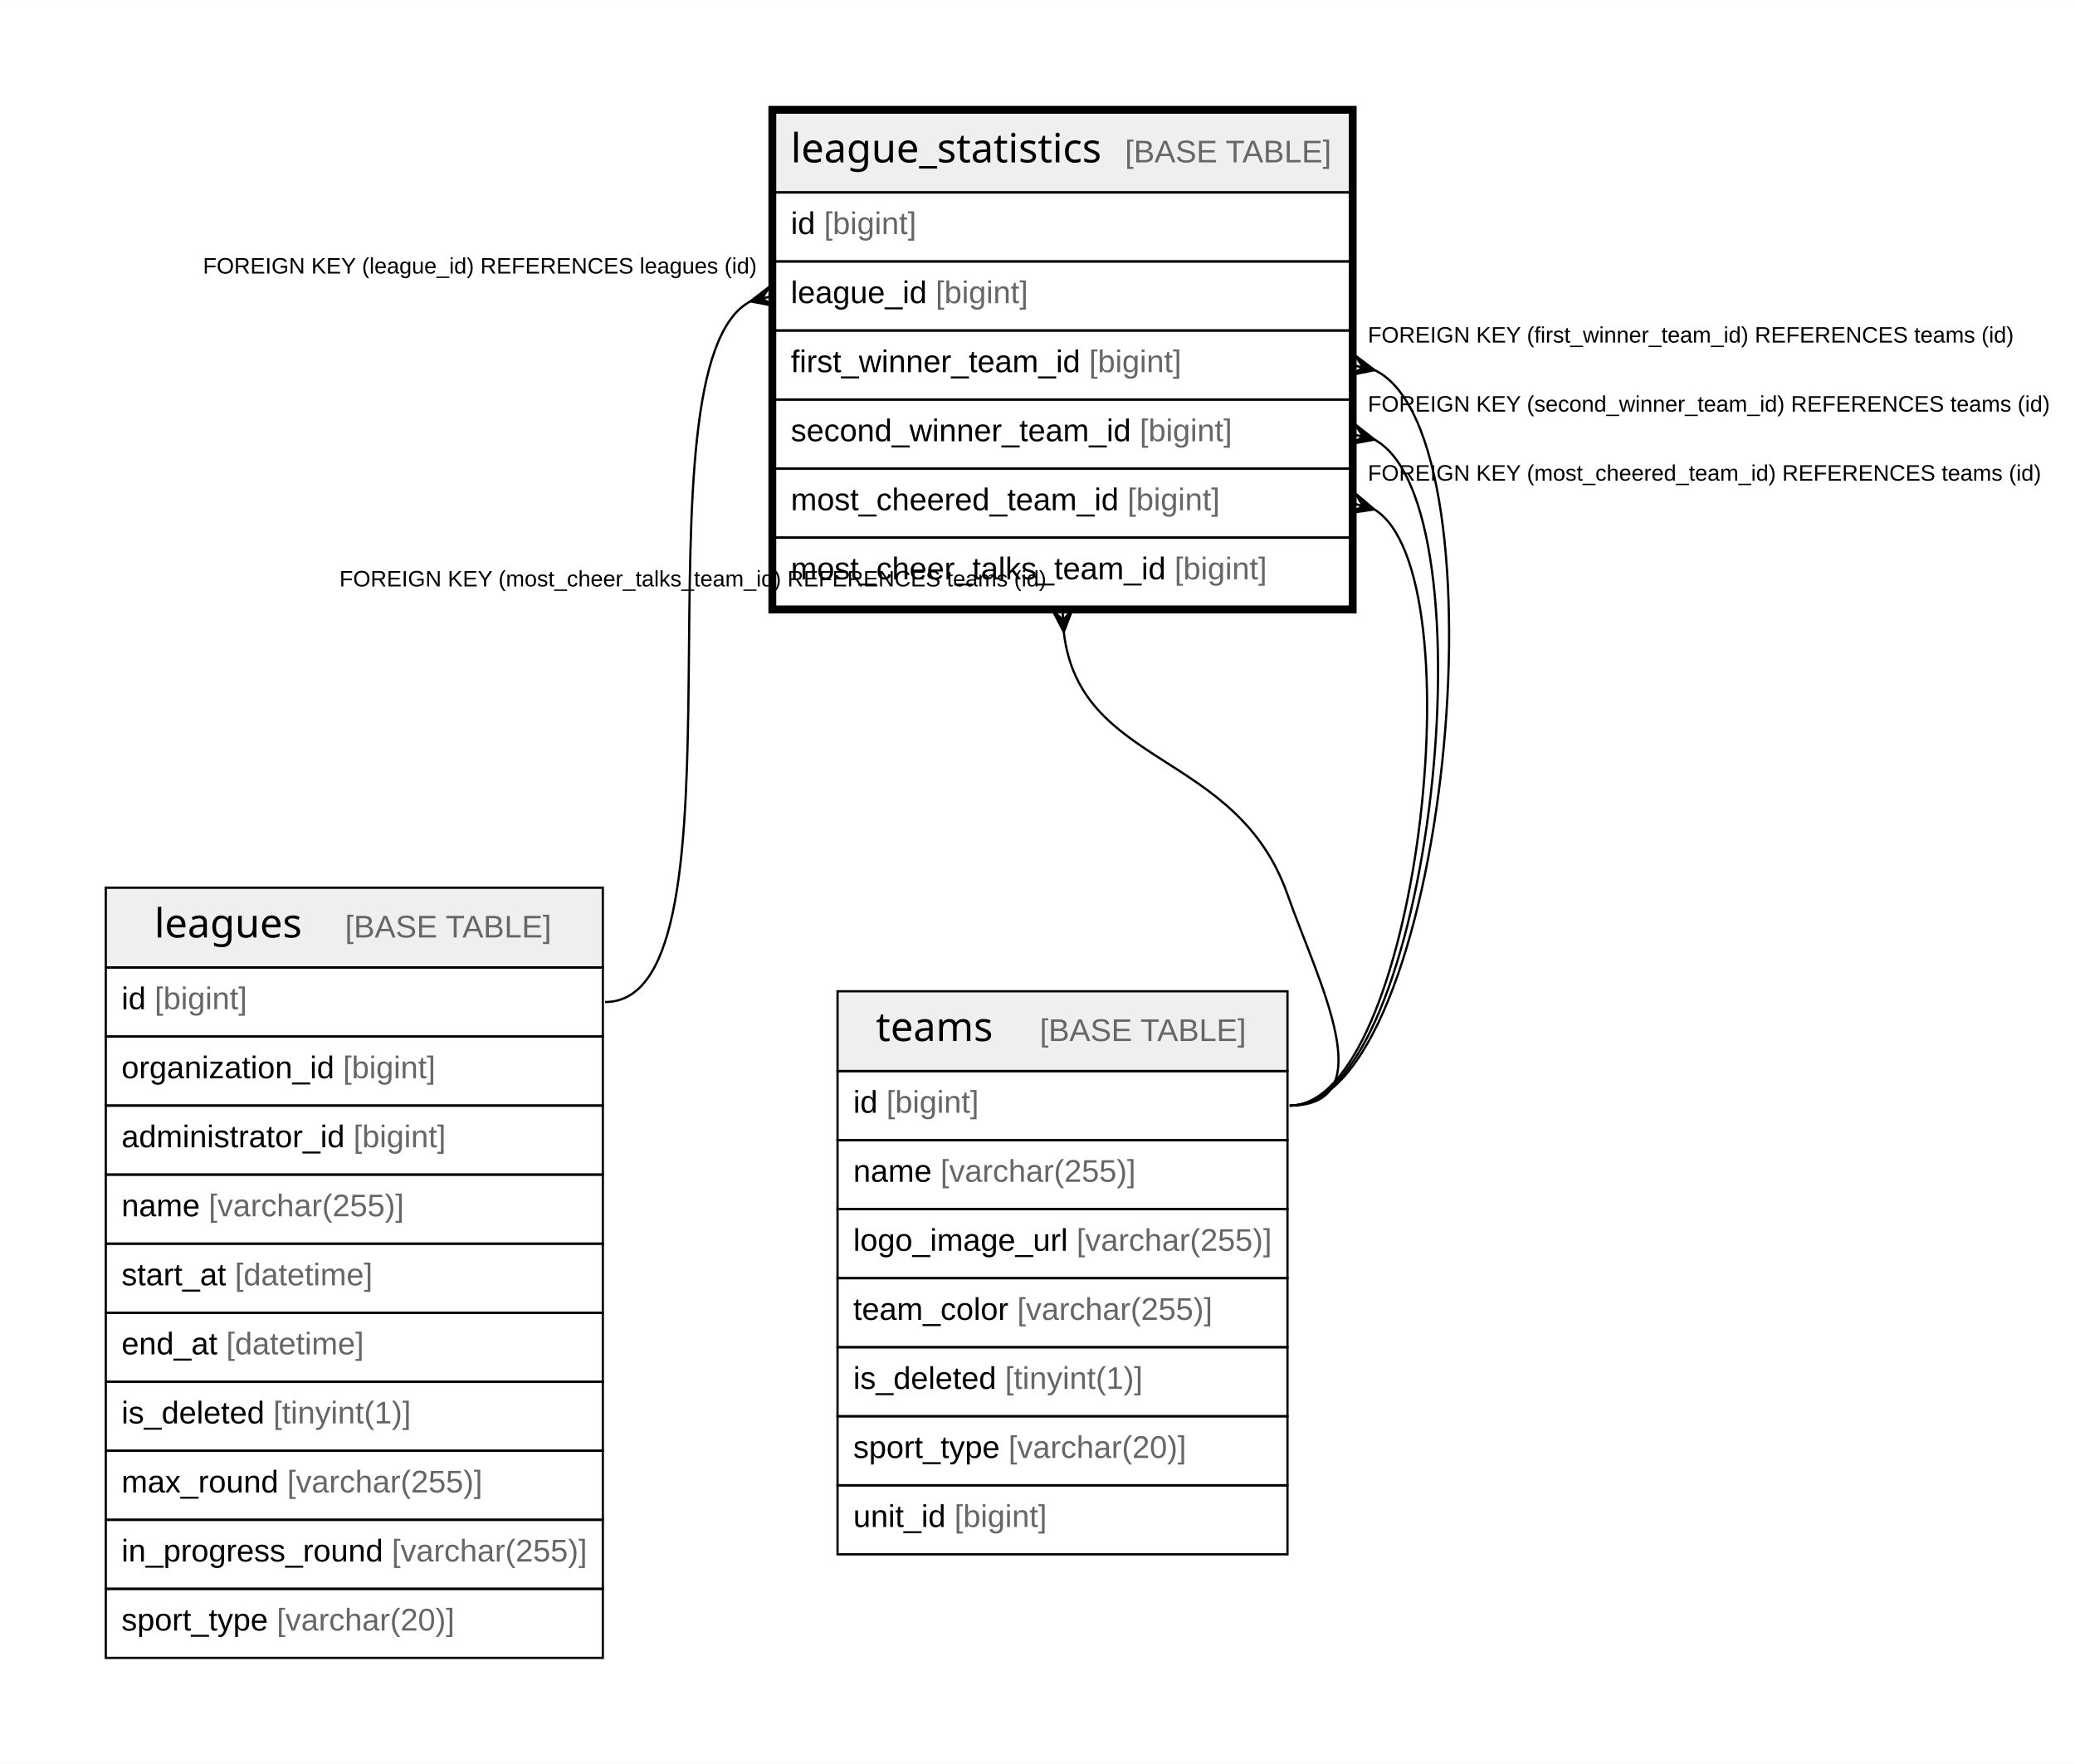
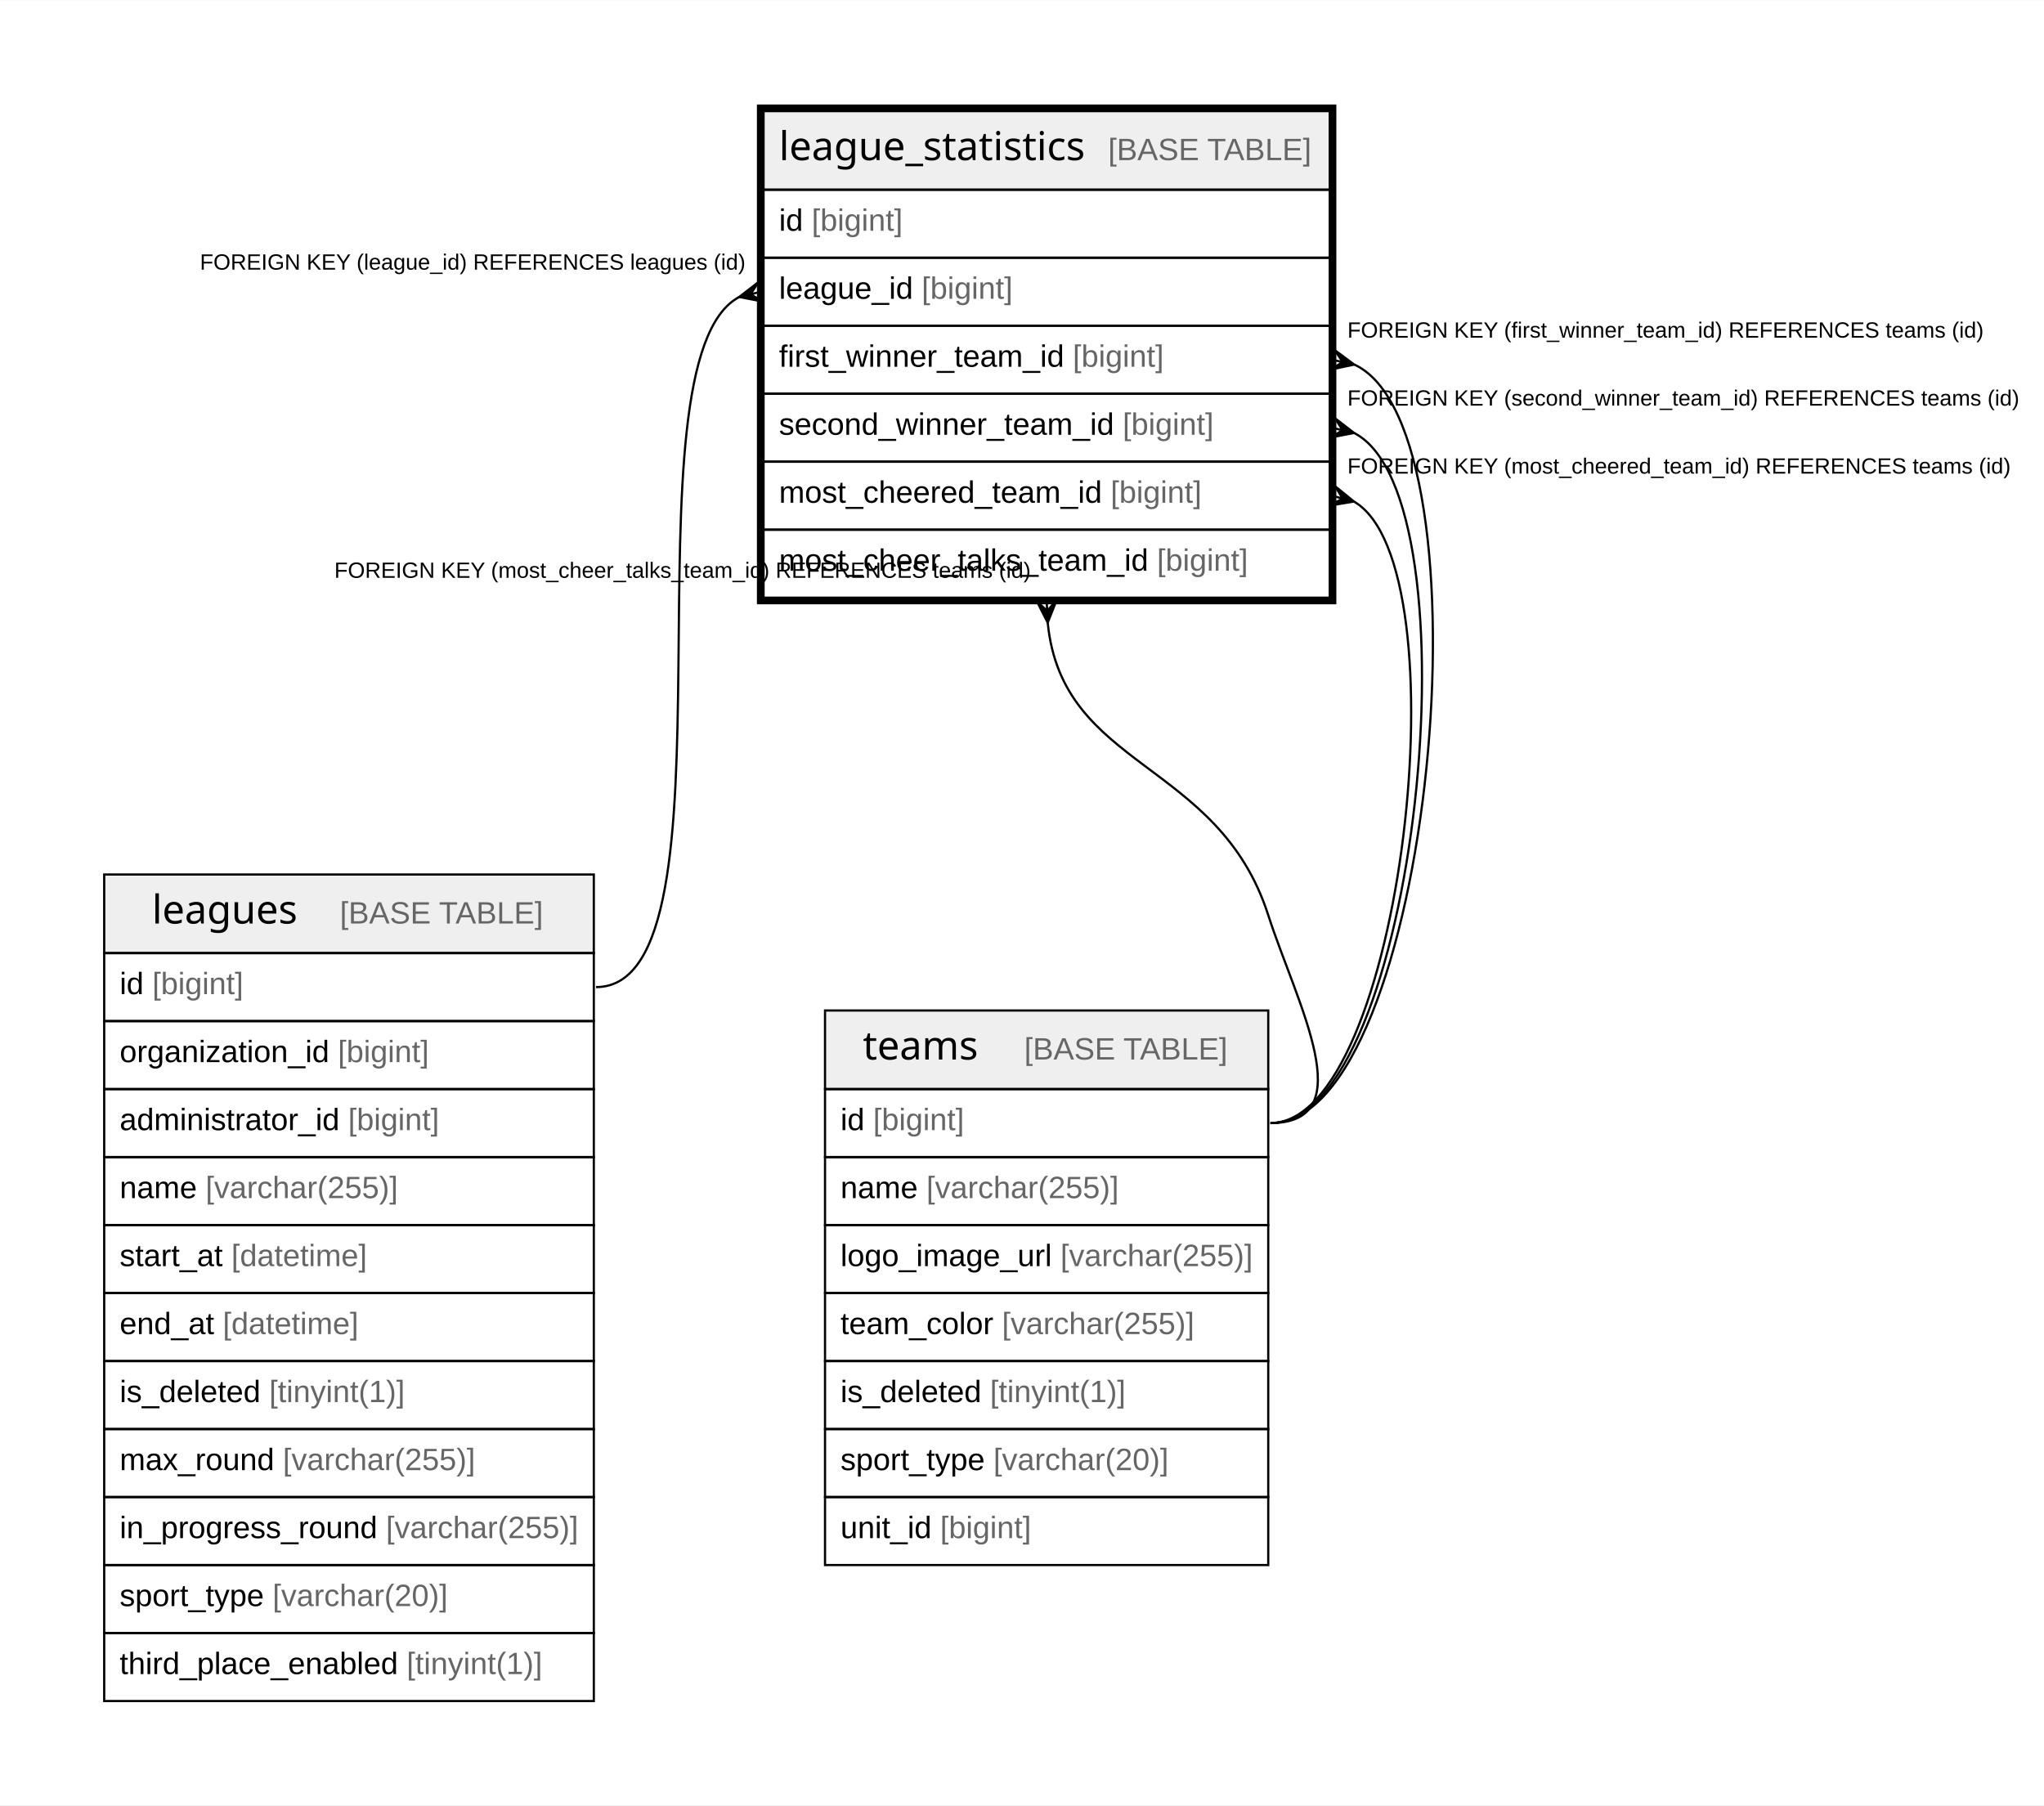
- <svg xmlns="http://www.w3.org/2000/svg" width="926pt" height="787pt" viewBox="0.00 0.00 925.86 786.80">
-   <g id="graph0" class="graph" transform="scale(1 1) rotate(0) translate(4 782.8)">
-     <polygon fill="white" stroke="none" points="-4,4 -4,-782.8 921.86,-782.8 921.86,4 -4,4" />
+ <svg xmlns="http://www.w3.org/2000/svg" width="926pt" height="818pt" viewBox="0.00 0.00 925.86 817.60">
+   <g id="graph0" class="graph" transform="scale(1 1) rotate(0) translate(4 813.6)">
+     <polygon fill="white" stroke="none" points="-4,4 -4,-813.6 921.86,-813.6 921.86,4 -4,4" />
    <g id="node1" class="node">
-       <polygon fill="#efefef" stroke="none" points="341.86,-697 341.86,-732.6 598.32,-732.6 598.32,-697 341.86,-697" />
-       <polygon fill="none" stroke="black" points="341.86,-697 341.86,-732.6 598.32,-732.6 598.32,-697 341.86,-697" />
-       <text text-anchor="start" x="348.86" y="-710.4" font-family="Arial Bold" font-size="18.00">league_statistics</text>
-       <text text-anchor="start" x="466.83" y="-710.4" font-family="Arial" font-size="14.00">    </text>
-       <text text-anchor="start" x="497.95" y="-710.4" font-family="Arial" font-size="14.00" fill="#666666">[BASE TABLE]</text>
+       <polygon fill="#efefef" stroke="none" points="341.86,-727.8 341.86,-763.4 598.32,-763.4 598.32,-727.8 341.86,-727.8" />
+       <polygon fill="none" stroke="black" points="341.86,-727.8 341.86,-763.4 598.32,-763.4 598.32,-727.8 341.86,-727.8" />
+       <text text-anchor="start" x="348.86" y="-741.2" font-family="Arial Bold" font-size="18.00">league_statistics</text>
+       <text text-anchor="start" x="466.83" y="-741.2" font-family="Arial" font-size="14.00">    </text>
+       <text text-anchor="start" x="497.95" y="-741.2" font-family="Arial" font-size="14.00" fill="#666666">[BASE TABLE]</text>
+       <polygon fill="none" stroke="black" points="341.86,-697 341.86,-727.8 598.32,-727.8 598.32,-697 341.86,-697" />
+       <text text-anchor="start" x="348.86" y="-709.2" font-family="Arial" font-size="14.00">id </text>
+       <text text-anchor="start" x="363.65" y="-709.2" font-family="Arial" font-size="14.00" fill="#666666">[bigint]</text>
      <polygon fill="none" stroke="black" points="341.86,-666.2 341.86,-697 598.32,-697 598.32,-666.2 341.86,-666.2" />
-       <text text-anchor="start" x="348.86" y="-678.4" font-family="Arial" font-size="14.00">id </text>
-       <text text-anchor="start" x="363.65" y="-678.4" font-family="Arial" font-size="14.00" fill="#666666">[bigint]</text>
+       <text text-anchor="start" x="348.86" y="-678.4" font-family="Arial" font-size="14.00">league_id </text>
+       <text text-anchor="start" x="413.47" y="-678.4" font-family="Arial" font-size="14.00" fill="#666666">[bigint]</text>
      <polygon fill="none" stroke="black" points="341.86,-635.4 341.86,-666.2 598.32,-666.2 598.32,-635.4 341.86,-635.4" />
-       <text text-anchor="start" x="348.86" y="-647.6" font-family="Arial" font-size="14.00">league_id </text>
-       <text text-anchor="start" x="413.47" y="-647.6" font-family="Arial" font-size="14.00" fill="#666666">[bigint]</text>
+       <text text-anchor="start" x="348.86" y="-647.6" font-family="Arial" font-size="14.00">first_winner_team_id </text>
+       <text text-anchor="start" x="481.92" y="-647.6" font-family="Arial" font-size="14.00" fill="#666666">[bigint]</text>
      <polygon fill="none" stroke="black" points="341.86,-604.6 341.86,-635.4 598.32,-635.4 598.32,-604.6 341.86,-604.6" />
-       <text text-anchor="start" x="348.86" y="-616.8" font-family="Arial" font-size="14.00">first_winner_team_id </text>
-       <text text-anchor="start" x="481.92" y="-616.8" font-family="Arial" font-size="14.00" fill="#666666">[bigint]</text>
+       <text text-anchor="start" x="348.86" y="-616.8" font-family="Arial" font-size="14.00">second_winner_team_id </text>
+       <text text-anchor="start" x="504.52" y="-616.8" font-family="Arial" font-size="14.00" fill="#666666">[bigint]</text>
      <polygon fill="none" stroke="black" points="341.86,-573.8 341.86,-604.6 598.32,-604.6 598.32,-573.8 341.86,-573.8" />
-       <text text-anchor="start" x="348.86" y="-586" font-family="Arial" font-size="14.00">second_winner_team_id </text>
-       <text text-anchor="start" x="504.52" y="-586" font-family="Arial" font-size="14.00" fill="#666666">[bigint]</text>
+       <text text-anchor="start" x="348.86" y="-586" font-family="Arial" font-size="14.00">most_cheered_team_id </text>
+       <text text-anchor="start" x="499.06" y="-586" font-family="Arial" font-size="14.00" fill="#666666">[bigint]</text>
      <polygon fill="none" stroke="black" points="341.86,-543 341.86,-573.8 598.32,-573.8 598.32,-543 341.86,-543" />
-       <text text-anchor="start" x="348.86" y="-555.2" font-family="Arial" font-size="14.00">most_cheered_team_id </text>
-       <text text-anchor="start" x="499.06" y="-555.2" font-family="Arial" font-size="14.00" fill="#666666">[bigint]</text>
-       <polygon fill="none" stroke="black" points="341.86,-512.2 341.86,-543 598.32,-543 598.32,-512.2 341.86,-512.2" />
-       <text text-anchor="start" x="348.86" y="-524.4" font-family="Arial" font-size="14.00">most_cheer_talks_team_id </text>
-       <text text-anchor="start" x="520.06" y="-524.4" font-family="Arial" font-size="14.00" fill="#666666">[bigint]</text>
-       <polygon fill="none" stroke="black" stroke-width="3" points="340.36,-510.7 340.36,-734.1 599.82,-734.1 599.82,-510.7 340.36,-510.7" />
+       <text text-anchor="start" x="348.86" y="-555.2" font-family="Arial" font-size="14.00">most_cheer_talks_team_id </text>
+       <text text-anchor="start" x="520.06" y="-555.2" font-family="Arial" font-size="14.00" fill="#666666">[bigint]</text>
+       <polygon fill="none" stroke="black" stroke-width="3" points="340.36,-541.5 340.36,-764.9 599.82,-764.9 599.82,-541.5 340.36,-541.5" />
    </g>
    <g id="node2" class="node">
-       <polygon fill="#efefef" stroke="none" points="43.2,-351.2 43.2,-386.8 264.98,-386.8 264.98,-351.2 43.2,-351.2" />
-       <polygon fill="none" stroke="black" points="43.2,-351.2 43.2,-386.8 264.98,-386.8 264.98,-351.2 43.2,-351.2" />
-       <text text-anchor="start" x="64.86" y="-364.6" font-family="Arial Bold" font-size="18.00">leagues</text>
-       <text text-anchor="start" x="118.83" y="-364.6" font-family="Arial" font-size="14.00">    </text>
-       <text text-anchor="start" x="149.95" y="-364.6" font-family="Arial" font-size="14.00" fill="#666666">[BASE TABLE]</text>
+       <polygon fill="#efefef" stroke="none" points="43.2,-382 43.2,-417.6 264.98,-417.6 264.98,-382 43.2,-382" />
+       <polygon fill="none" stroke="black" points="43.2,-382 43.2,-417.6 264.98,-417.6 264.98,-382 43.2,-382" />
+       <text text-anchor="start" x="64.86" y="-395.4" font-family="Arial Bold" font-size="18.00">leagues</text>
+       <text text-anchor="start" x="118.83" y="-395.4" font-family="Arial" font-size="14.00">    </text>
+       <text text-anchor="start" x="149.95" y="-395.4" font-family="Arial" font-size="14.00" fill="#666666">[BASE TABLE]</text>
+       <polygon fill="none" stroke="black" points="43.2,-351.2 43.2,-382 264.98,-382 264.98,-351.2 43.2,-351.2" />
+       <text text-anchor="start" x="50.2" y="-363.4" font-family="Arial" font-size="14.00">id </text>
+       <text text-anchor="start" x="64.99" y="-363.4" font-family="Arial" font-size="14.00" fill="#666666">[bigint]</text>
      <polygon fill="none" stroke="black" points="43.2,-320.4 43.2,-351.2 264.98,-351.2 264.98,-320.4 43.2,-320.4" />
-       <text text-anchor="start" x="50.2" y="-332.6" font-family="Arial" font-size="14.00">id </text>
-       <text text-anchor="start" x="64.99" y="-332.6" font-family="Arial" font-size="14.00" fill="#666666">[bigint]</text>
+       <text text-anchor="start" x="50.2" y="-332.6" font-family="Arial" font-size="14.00">organization_id </text>
+       <text text-anchor="start" x="149.05" y="-332.6" font-family="Arial" font-size="14.00" fill="#666666">[bigint]</text>
      <polygon fill="none" stroke="black" points="43.2,-289.6 43.2,-320.4 264.98,-320.4 264.98,-289.6 43.2,-289.6" />
-       <text text-anchor="start" x="50.2" y="-301.8" font-family="Arial" font-size="14.00">organization_id </text>
-       <text text-anchor="start" x="149.05" y="-301.8" font-family="Arial" font-size="14.00" fill="#666666">[bigint]</text>
+       <text text-anchor="start" x="50.2" y="-301.8" font-family="Arial" font-size="14.00">administrator_id </text>
+       <text text-anchor="start" x="153.69" y="-301.8" font-family="Arial" font-size="14.00" fill="#666666">[bigint]</text>
      <polygon fill="none" stroke="black" points="43.2,-258.8 43.2,-289.6 264.98,-289.6 264.98,-258.8 43.2,-258.8" />
-       <text text-anchor="start" x="50.2" y="-271" font-family="Arial" font-size="14.00">administrator_id </text>
-       <text text-anchor="start" x="153.69" y="-271" font-family="Arial" font-size="14.00" fill="#666666">[bigint]</text>
+       <text text-anchor="start" x="50.2" y="-271" font-family="Arial" font-size="14.00">name </text>
+       <text text-anchor="start" x="89.11" y="-271" font-family="Arial" font-size="14.00" fill="#666666">[varchar(255)]</text>
      <polygon fill="none" stroke="black" points="43.2,-228 43.2,-258.8 264.98,-258.8 264.98,-228 43.2,-228" />
-       <text text-anchor="start" x="50.2" y="-240.2" font-family="Arial" font-size="14.00">name </text>
-       <text text-anchor="start" x="89.11" y="-240.2" font-family="Arial" font-size="14.00" fill="#666666">[varchar(255)]</text>
+       <text text-anchor="start" x="50.2" y="-240.2" font-family="Arial" font-size="14.00">start_at </text>
+       <text text-anchor="start" x="100.78" y="-240.2" font-family="Arial" font-size="14.00" fill="#666666">[datetime]</text>
      <polygon fill="none" stroke="black" points="43.2,-197.2 43.2,-228 264.98,-228 264.98,-197.2 43.2,-197.2" />
-       <text text-anchor="start" x="50.2" y="-209.4" font-family="Arial" font-size="14.00">start_at </text>
-       <text text-anchor="start" x="100.78" y="-209.4" font-family="Arial" font-size="14.00" fill="#666666">[datetime]</text>
+       <text text-anchor="start" x="50.2" y="-209.4" font-family="Arial" font-size="14.00">end_at </text>
+       <text text-anchor="start" x="96.91" y="-209.4" font-family="Arial" font-size="14.00" fill="#666666">[datetime]</text>
      <polygon fill="none" stroke="black" points="43.2,-166.4 43.2,-197.2 264.98,-197.2 264.98,-166.4 43.2,-166.4" />
-       <text text-anchor="start" x="50.2" y="-178.6" font-family="Arial" font-size="14.00">end_at </text>
-       <text text-anchor="start" x="96.91" y="-178.6" font-family="Arial" font-size="14.00" fill="#666666">[datetime]</text>
+       <text text-anchor="start" x="50.2" y="-178.6" font-family="Arial" font-size="14.00">is_deleted </text>
+       <text text-anchor="start" x="117.92" y="-178.6" font-family="Arial" font-size="14.00" fill="#666666">[tinyint(1)]</text>
      <polygon fill="none" stroke="black" points="43.2,-135.6 43.2,-166.4 264.98,-166.4 264.98,-135.6 43.2,-135.6" />
-       <text text-anchor="start" x="50.2" y="-147.8" font-family="Arial" font-size="14.00">is_deleted </text>
-       <text text-anchor="start" x="117.92" y="-147.8" font-family="Arial" font-size="14.00" fill="#666666">[tinyint(1)]</text>
+       <text text-anchor="start" x="50.2" y="-147.8" font-family="Arial" font-size="14.00">max_round </text>
+       <text text-anchor="start" x="124.13" y="-147.8" font-family="Arial" font-size="14.00" fill="#666666">[varchar(255)]</text>
      <polygon fill="none" stroke="black" points="43.2,-104.8 43.2,-135.6 264.98,-135.6 264.98,-104.8 43.2,-104.8" />
-       <text text-anchor="start" x="50.2" y="-117" font-family="Arial" font-size="14.00">max_round </text>
-       <text text-anchor="start" x="124.13" y="-117" font-family="Arial" font-size="14.00" fill="#666666">[varchar(255)]</text>
+       <text text-anchor="start" x="50.2" y="-117" font-family="Arial" font-size="14.00">in_progress_round </text>
+       <text text-anchor="start" x="170.83" y="-117" font-family="Arial" font-size="14.00" fill="#666666">[varchar(255)]</text>
      <polygon fill="none" stroke="black" points="43.2,-74 43.2,-104.8 264.98,-104.8 264.98,-74 43.2,-74" />
-       <text text-anchor="start" x="50.2" y="-86.2" font-family="Arial" font-size="14.00">in_progress_round </text>
-       <text text-anchor="start" x="170.83" y="-86.2" font-family="Arial" font-size="14.00" fill="#666666">[varchar(255)]</text>
+       <text text-anchor="start" x="50.2" y="-86.2" font-family="Arial" font-size="14.00">sport_type </text>
+       <text text-anchor="start" x="119.46" y="-86.2" font-family="Arial" font-size="14.00" fill="#666666">[varchar(20)]</text>
      <polygon fill="none" stroke="black" points="43.2,-43.2 43.2,-74 264.98,-74 264.98,-43.2 43.2,-43.2" />
-       <text text-anchor="start" x="50.2" y="-55.4" font-family="Arial" font-size="14.00">sport_type </text>
-       <text text-anchor="start" x="119.46" y="-55.4" font-family="Arial" font-size="14.00" fill="#666666">[varchar(20)]</text>
+       <text text-anchor="start" x="50.2" y="-55.4" font-family="Arial" font-size="14.00">third_place_enabled </text>
+       <text text-anchor="start" x="180.19" y="-55.4" font-family="Arial" font-size="14.00" fill="#666666">[tinyint(1)]</text>
    </g>
    <g id="edge1" class="edge">
-       <path fill="none" stroke="black" d="M330.95,-648.45C275.56,-619.62 334.28,-335.8 265.98,-335.8" />
-       <polygon fill="black" stroke="black" points="330.81,-648.41 339.5,-655.1 336,-649.64 340.21,-650.65 340.21,-650.65 340.21,-650.65 336,-649.64 341.58,-646.34 330.81,-648.41" />
-       <text text-anchor="start" x="86.55" y="-660.8" font-family="Arial" font-size="10.00">FOREIGN KEY (league_id) REFERENCES leagues (id)</text>
+       <path fill="none" stroke="black" d="M330.95,-679.25C275.56,-650.42 334.28,-366.6 265.98,-366.6" />
+       <polygon fill="black" stroke="black" points="330.81,-679.21 339.5,-685.9 336,-680.44 340.21,-681.45 340.21,-681.45 340.21,-681.45 336,-680.44 341.58,-677.14 330.81,-679.21" />
+       <text text-anchor="start" x="86.55" y="-691.6" font-family="Arial" font-size="10.00">FOREIGN KEY (league_id) REFERENCES leagues (id)</text>
    </g>
    <g id="node3" class="node">
-       <polygon fill="#efefef" stroke="none" points="369.71,-305 369.71,-340.6 570.47,-340.6 570.47,-305 369.71,-305" />
-       <polygon fill="none" stroke="black" points="369.71,-305 369.71,-340.6 570.47,-340.6 570.47,-305 369.71,-305" />
-       <text text-anchor="start" x="386.85" y="-318.4" font-family="Arial Bold" font-size="18.00">teams</text>
-       <text text-anchor="start" x="428.84" y="-318.4" font-family="Arial" font-size="14.00">    </text>
-       <text text-anchor="start" x="459.95" y="-318.4" font-family="Arial" font-size="14.00" fill="#666666">[BASE TABLE]</text>
-       <polygon fill="none" stroke="black" points="369.71,-274.2 369.71,-305 570.47,-305 570.47,-274.2 369.71,-274.2" />
-       <text text-anchor="start" x="376.71" y="-286.4" font-family="Arial" font-size="14.00">id </text>
-       <text text-anchor="start" x="391.49" y="-286.4" font-family="Arial" font-size="14.00" fill="#666666">[bigint]</text>
-       <polygon fill="none" stroke="black" points="369.71,-243.4 369.71,-274.2 570.47,-274.2 570.47,-243.4 369.71,-243.4" />
-       <text text-anchor="start" x="376.71" y="-255.6" font-family="Arial" font-size="14.00">name </text>
-       <text text-anchor="start" x="415.62" y="-255.6" font-family="Arial" font-size="14.00" fill="#666666">[varchar(255)]</text>
-       <polygon fill="none" stroke="black" points="369.71,-212.6 369.71,-243.4 570.47,-243.4 570.47,-212.6 369.71,-212.6" />
-       <text text-anchor="start" x="376.71" y="-224.8" font-family="Arial" font-size="14.00">logo_image_url </text>
-       <text text-anchor="start" x="476.33" y="-224.8" font-family="Arial" font-size="14.00" fill="#666666">[varchar(255)]</text>
-       <polygon fill="none" stroke="black" points="369.71,-181.8 369.71,-212.6 570.47,-212.6 570.47,-181.8 369.71,-181.8" />
-       <text text-anchor="start" x="376.71" y="-194" font-family="Arial" font-size="14.00">team_color </text>
-       <text text-anchor="start" x="449.85" y="-194" font-family="Arial" font-size="14.00" fill="#666666">[varchar(255)]</text>
-       <polygon fill="none" stroke="black" points="369.71,-151 369.71,-181.8 570.47,-181.8 570.47,-151 369.71,-151" />
-       <text text-anchor="start" x="376.71" y="-163.2" font-family="Arial" font-size="14.00">is_deleted </text>
-       <text text-anchor="start" x="444.42" y="-163.2" font-family="Arial" font-size="14.00" fill="#666666">[tinyint(1)]</text>
-       <polygon fill="none" stroke="black" points="369.71,-120.2 369.71,-151 570.47,-151 570.47,-120.2 369.71,-120.2" />
-       <text text-anchor="start" x="376.71" y="-132.4" font-family="Arial" font-size="14.00">sport_type </text>
-       <text text-anchor="start" x="445.97" y="-132.4" font-family="Arial" font-size="14.00" fill="#666666">[varchar(20)]</text>
-       <polygon fill="none" stroke="black" points="369.71,-89.4 369.71,-120.2 570.47,-120.2 570.47,-89.4 369.71,-89.4" />
-       <text text-anchor="start" x="376.71" y="-101.6" font-family="Arial" font-size="14.00">unit_id </text>
-       <text text-anchor="start" x="421.85" y="-101.6" font-family="Arial" font-size="14.00" fill="#666666">[bigint]</text>
+       <polygon fill="#efefef" stroke="none" points="369.71,-320.4 369.71,-356 570.47,-356 570.47,-320.4 369.71,-320.4" />
+       <polygon fill="none" stroke="black" points="369.71,-320.4 369.71,-356 570.47,-356 570.47,-320.4 369.71,-320.4" />
+       <text text-anchor="start" x="386.85" y="-333.8" font-family="Arial Bold" font-size="18.00">teams</text>
+       <text text-anchor="start" x="428.84" y="-333.8" font-family="Arial" font-size="14.00">    </text>
+       <text text-anchor="start" x="459.95" y="-333.8" font-family="Arial" font-size="14.00" fill="#666666">[BASE TABLE]</text>
+       <polygon fill="none" stroke="black" points="369.71,-289.6 369.71,-320.4 570.47,-320.4 570.47,-289.6 369.71,-289.6" />
+       <text text-anchor="start" x="376.71" y="-301.8" font-family="Arial" font-size="14.00">id </text>
+       <text text-anchor="start" x="391.49" y="-301.8" font-family="Arial" font-size="14.00" fill="#666666">[bigint]</text>
+       <polygon fill="none" stroke="black" points="369.71,-258.8 369.71,-289.6 570.47,-289.6 570.47,-258.8 369.71,-258.8" />
+       <text text-anchor="start" x="376.71" y="-271" font-family="Arial" font-size="14.00">name </text>
+       <text text-anchor="start" x="415.62" y="-271" font-family="Arial" font-size="14.00" fill="#666666">[varchar(255)]</text>
+       <polygon fill="none" stroke="black" points="369.71,-228 369.71,-258.8 570.47,-258.8 570.47,-228 369.71,-228" />
+       <text text-anchor="start" x="376.71" y="-240.2" font-family="Arial" font-size="14.00">logo_image_url </text>
+       <text text-anchor="start" x="476.33" y="-240.2" font-family="Arial" font-size="14.00" fill="#666666">[varchar(255)]</text>
+       <polygon fill="none" stroke="black" points="369.71,-197.2 369.71,-228 570.47,-228 570.47,-197.2 369.71,-197.2" />
+       <text text-anchor="start" x="376.71" y="-209.4" font-family="Arial" font-size="14.00">team_color </text>
+       <text text-anchor="start" x="449.85" y="-209.4" font-family="Arial" font-size="14.00" fill="#666666">[varchar(255)]</text>
+       <polygon fill="none" stroke="black" points="369.71,-166.4 369.71,-197.2 570.47,-197.2 570.47,-166.4 369.71,-166.4" />
+       <text text-anchor="start" x="376.71" y="-178.6" font-family="Arial" font-size="14.00">is_deleted </text>
+       <text text-anchor="start" x="444.42" y="-178.6" font-family="Arial" font-size="14.00" fill="#666666">[tinyint(1)]</text>
+       <polygon fill="none" stroke="black" points="369.71,-135.6 369.71,-166.4 570.47,-166.4 570.47,-135.6 369.71,-135.6" />
+       <text text-anchor="start" x="376.71" y="-147.8" font-family="Arial" font-size="14.00">sport_type </text>
+       <text text-anchor="start" x="445.97" y="-147.8" font-family="Arial" font-size="14.00" fill="#666666">[varchar(20)]</text>
+       <polygon fill="none" stroke="black" points="369.71,-104.8 369.71,-135.6 570.47,-135.6 570.47,-104.8 369.71,-104.8" />
+       <text text-anchor="start" x="376.71" y="-117" font-family="Arial" font-size="14.00">unit_id </text>
+       <text text-anchor="start" x="421.85" y="-117" font-family="Arial" font-size="14.00" fill="#666666">[bigint]</text>
    </g>
    <g id="edge2" class="edge">
-       <path fill="none" stroke="black" d="M609.39,-617.71C670.17,-588.52 641.56,-289.6 571.47,-289.6" />
-       <polygon fill="black" stroke="black" points="609.4,-617.71 598.65,-615.54 604.19,-618.89 599.97,-619.85 599.97,-619.85 599.97,-619.85 604.19,-618.89 600.64,-624.31 609.4,-617.71" />
-       <text text-anchor="start" x="606.32" y="-630" font-family="Arial" font-size="10.00">FOREIGN KEY (first_winner_team_id) REFERENCES teams (id)</text>
+       <path fill="none" stroke="black" d="M609.47,-648.59C673.69,-619.14 644.95,-305 571.47,-305" />
+       <polygon fill="black" stroke="black" points="609.42,-648.6 598.69,-646.33 604.2,-649.74 599.97,-650.66 599.97,-650.66 599.97,-650.66 604.2,-649.74 600.6,-655.13 609.42,-648.6" />
+       <text text-anchor="start" x="606.32" y="-660.8" font-family="Arial" font-size="10.00">FOREIGN KEY (first_winner_team_id) REFERENCES teams (id)</text>
    </g>
    <g id="edge3" class="edge">
-       <path fill="none" stroke="black" d="M609.11,-586.79C663.14,-558.43 634.81,-289.6 571.47,-289.6" />
-       <polygon fill="black" stroke="black" points="609.35,-586.73 598.57,-584.75 604.17,-588 599.97,-589.04 599.97,-589.04 599.97,-589.04 604.17,-588 600.72,-593.49 609.35,-586.73" />
-       <text text-anchor="start" x="606.32" y="-599.2" font-family="Arial" font-size="10.00">FOREIGN KEY (second_winner_team_id) REFERENCES teams (id)</text>
+       <path fill="none" stroke="black" d="M609.27,-617.65C666.65,-588.82 638.18,-305 571.47,-305" />
+       <polygon fill="black" stroke="black" points="609.37,-617.62 598.61,-615.54 604.18,-618.85 599.97,-619.85 599.97,-619.85 599.97,-619.85 604.18,-618.85 600.68,-624.3 609.37,-617.62" />
+       <text text-anchor="start" x="606.32" y="-630" font-family="Arial" font-size="10.00">FOREIGN KEY (second_winner_team_id) REFERENCES teams (id)</text>
    </g>
    <g id="edge4" class="edge">
-       <path fill="none" stroke="black" d="M609.27,-555.56C655.88,-526.84 627.89,-289.6 571.47,-289.6" />
-       <polygon fill="black" stroke="black" points="609.26,-555.57 598.41,-553.98 604.13,-557.03 599.96,-558.22 599.96,-558.22 599.96,-558.22 604.13,-557.03 600.87,-562.64 609.26,-555.57" />
-       <text text-anchor="start" x="606.32" y="-568.4" font-family="Arial" font-size="10.00">FOREIGN KEY (most_cheered_team_id) REFERENCES teams (id)</text>
+       <path fill="none" stroke="black" d="M609.23,-586.57C659.51,-557.92 631.34,-305 571.47,-305" />
+       <polygon fill="black" stroke="black" points="609.31,-586.55 598.49,-584.76 604.15,-587.92 599.96,-589.03 599.96,-589.03 599.96,-589.03 604.15,-587.92 600.8,-593.46 609.31,-586.55" />
+       <text text-anchor="start" x="606.32" y="-599.2" font-family="Arial" font-size="10.00">FOREIGN KEY (most_cheered_team_id) REFERENCES teams (id)</text>
    </g>
    <g id="edge5" class="edge">
-       <path fill="none" stroke="black" d="M470.66,-500.85C477.71,-440.19 547.72,-448.33 570.47,-383.8 584.39,-344.31 613.34,-289.6 571.47,-289.6" />
-       <polygon fill="black" stroke="black" points="470.66,-500.88 465.61,-510.62 470.37,-506.21 470.13,-510.53 470.13,-510.53 470.13,-510.53 470.37,-506.21 474.6,-511.12 470.66,-500.88" />
-       <text text-anchor="start" x="147.44" y="-521.2" font-family="Arial" font-size="10.00">FOREIGN KEY (most_cheer_talks_team_id) REFERENCES teams (id)</text>
+       <path fill="none" stroke="black" d="M470.58,-531.64C477.15,-465.05 547.8,-469.58 570.47,-399.2 583.31,-359.35 613.34,-305 571.47,-305" />
+       <polygon fill="black" stroke="black" points="470.58,-531.68 465.61,-541.45 470.33,-537.01 470.12,-541.33 470.12,-541.33 470.12,-541.33 470.33,-537.01 474.6,-541.88 470.58,-531.68" />
+       <text text-anchor="start" x="147.44" y="-552" font-family="Arial" font-size="10.00">FOREIGN KEY (most_cheer_talks_team_id) REFERENCES teams (id)</text>
    </g>
  </g>
</svg>
